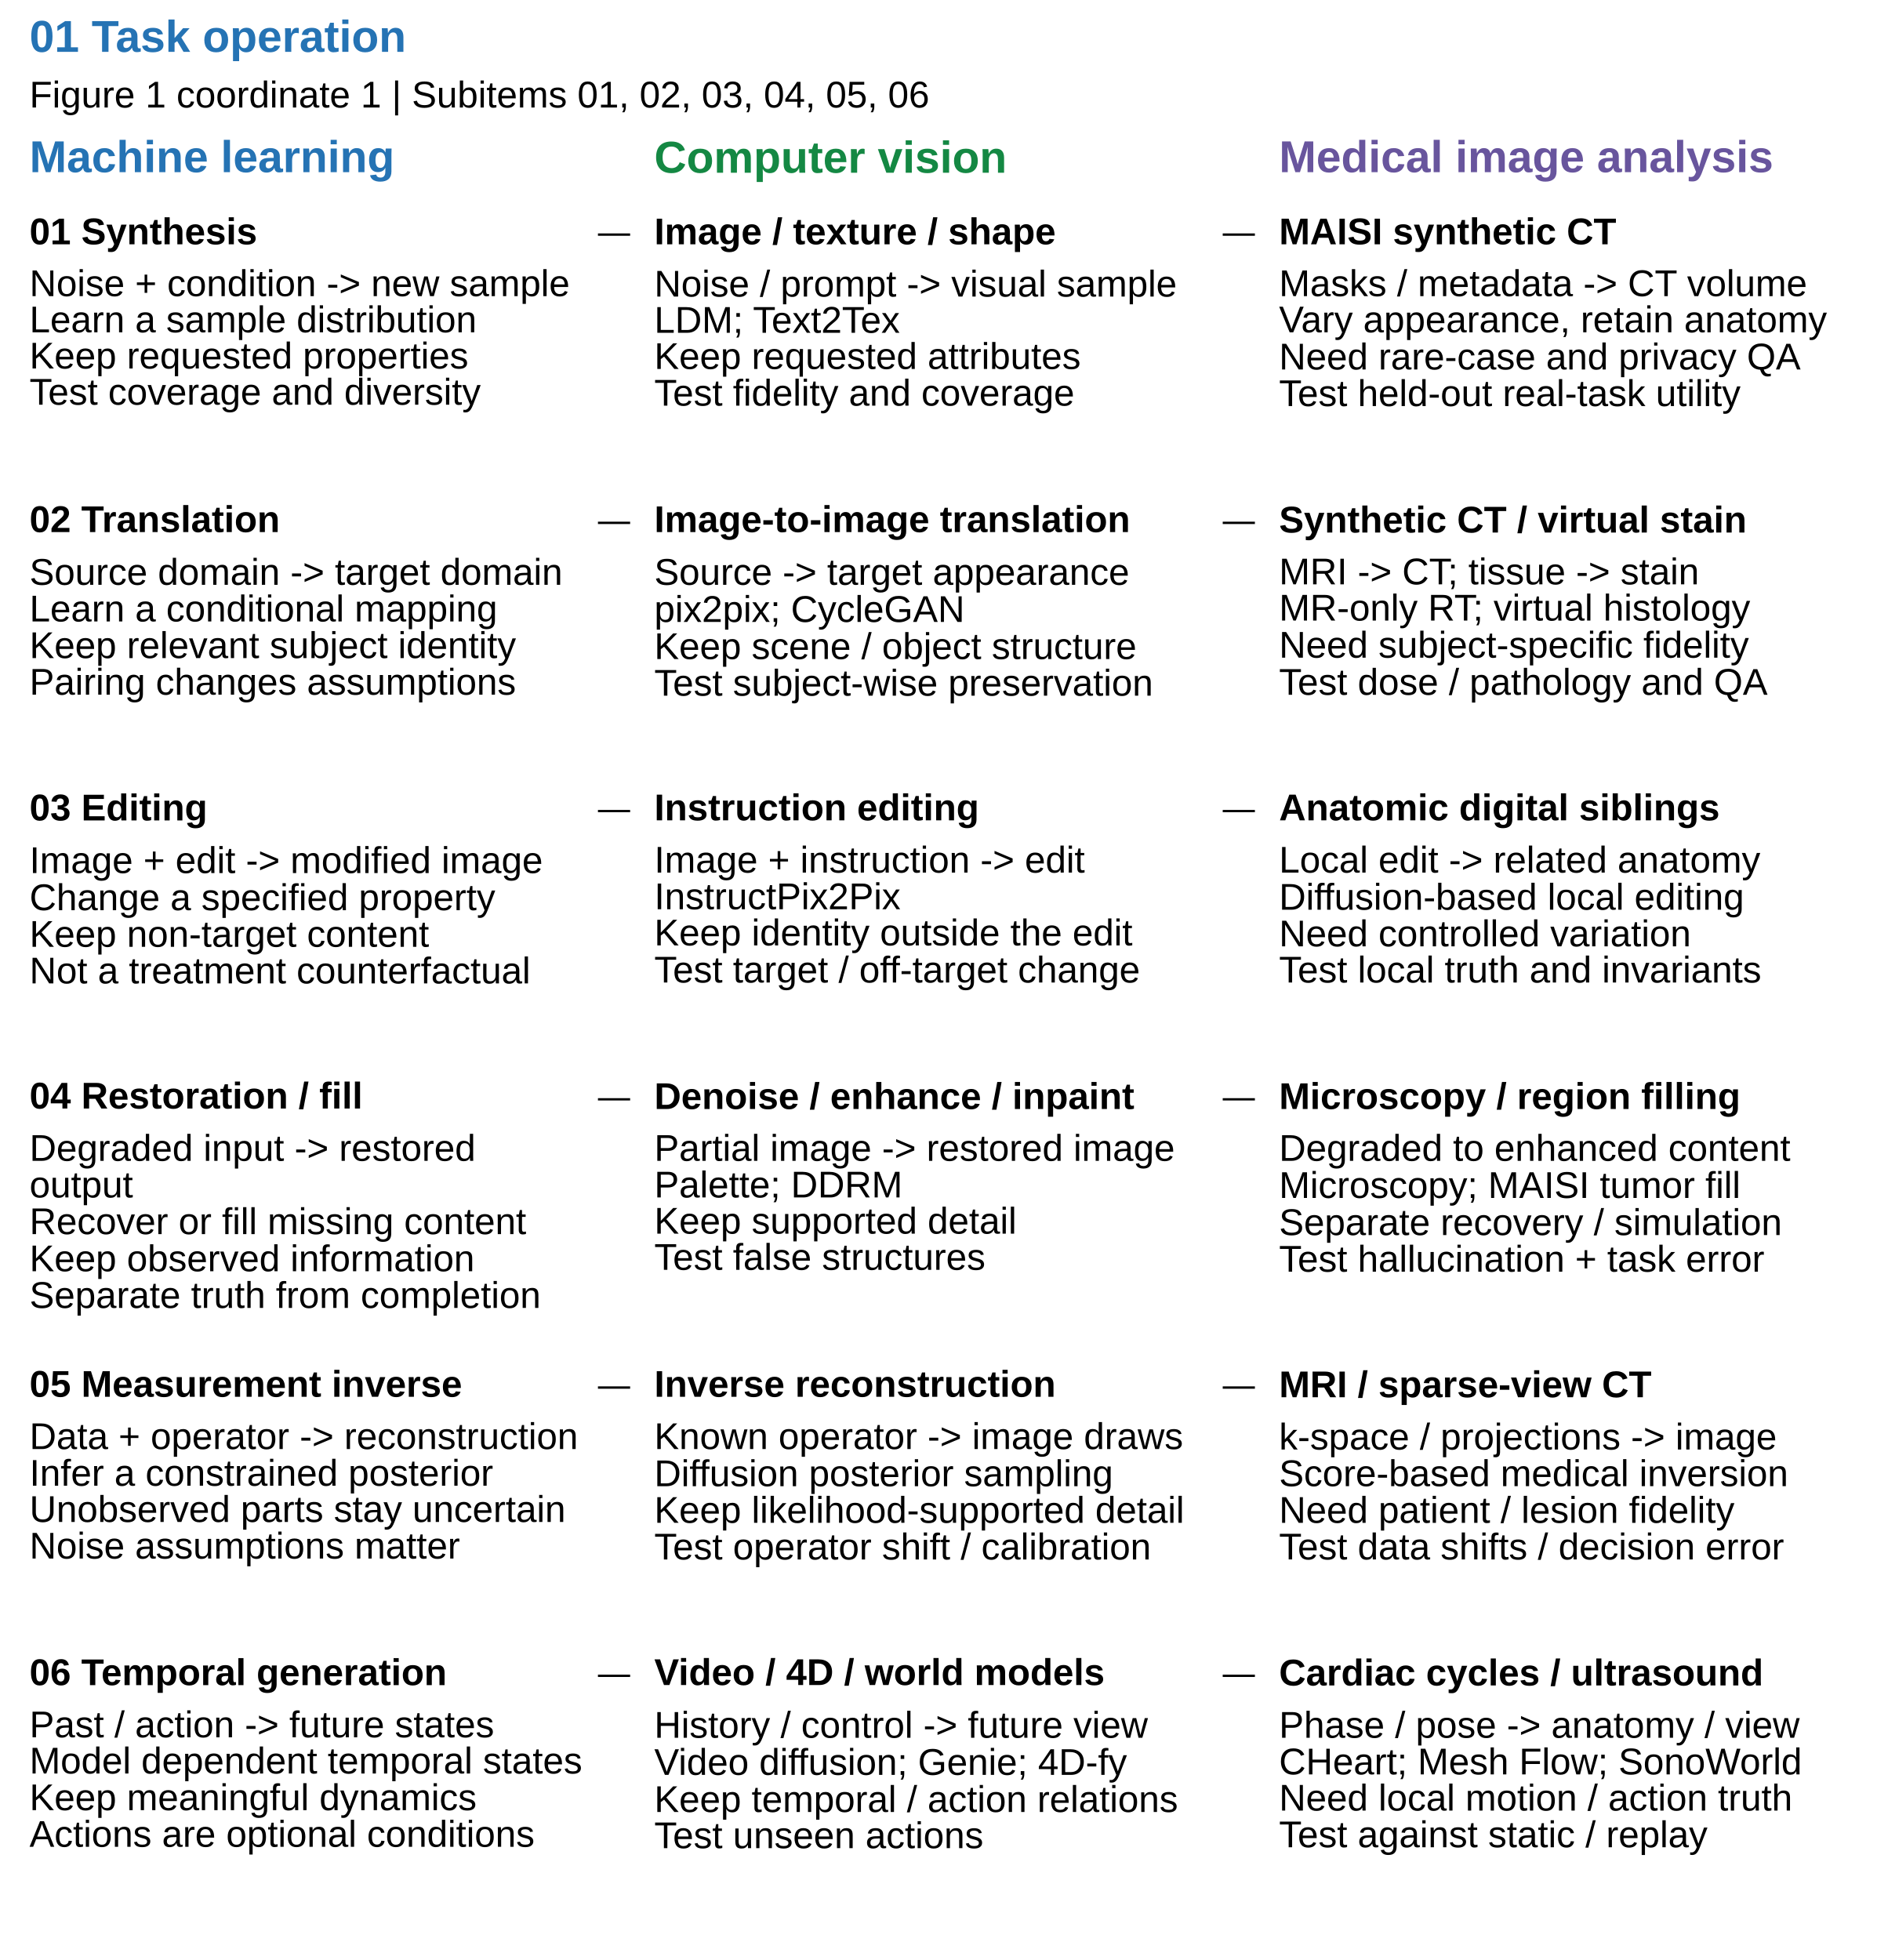
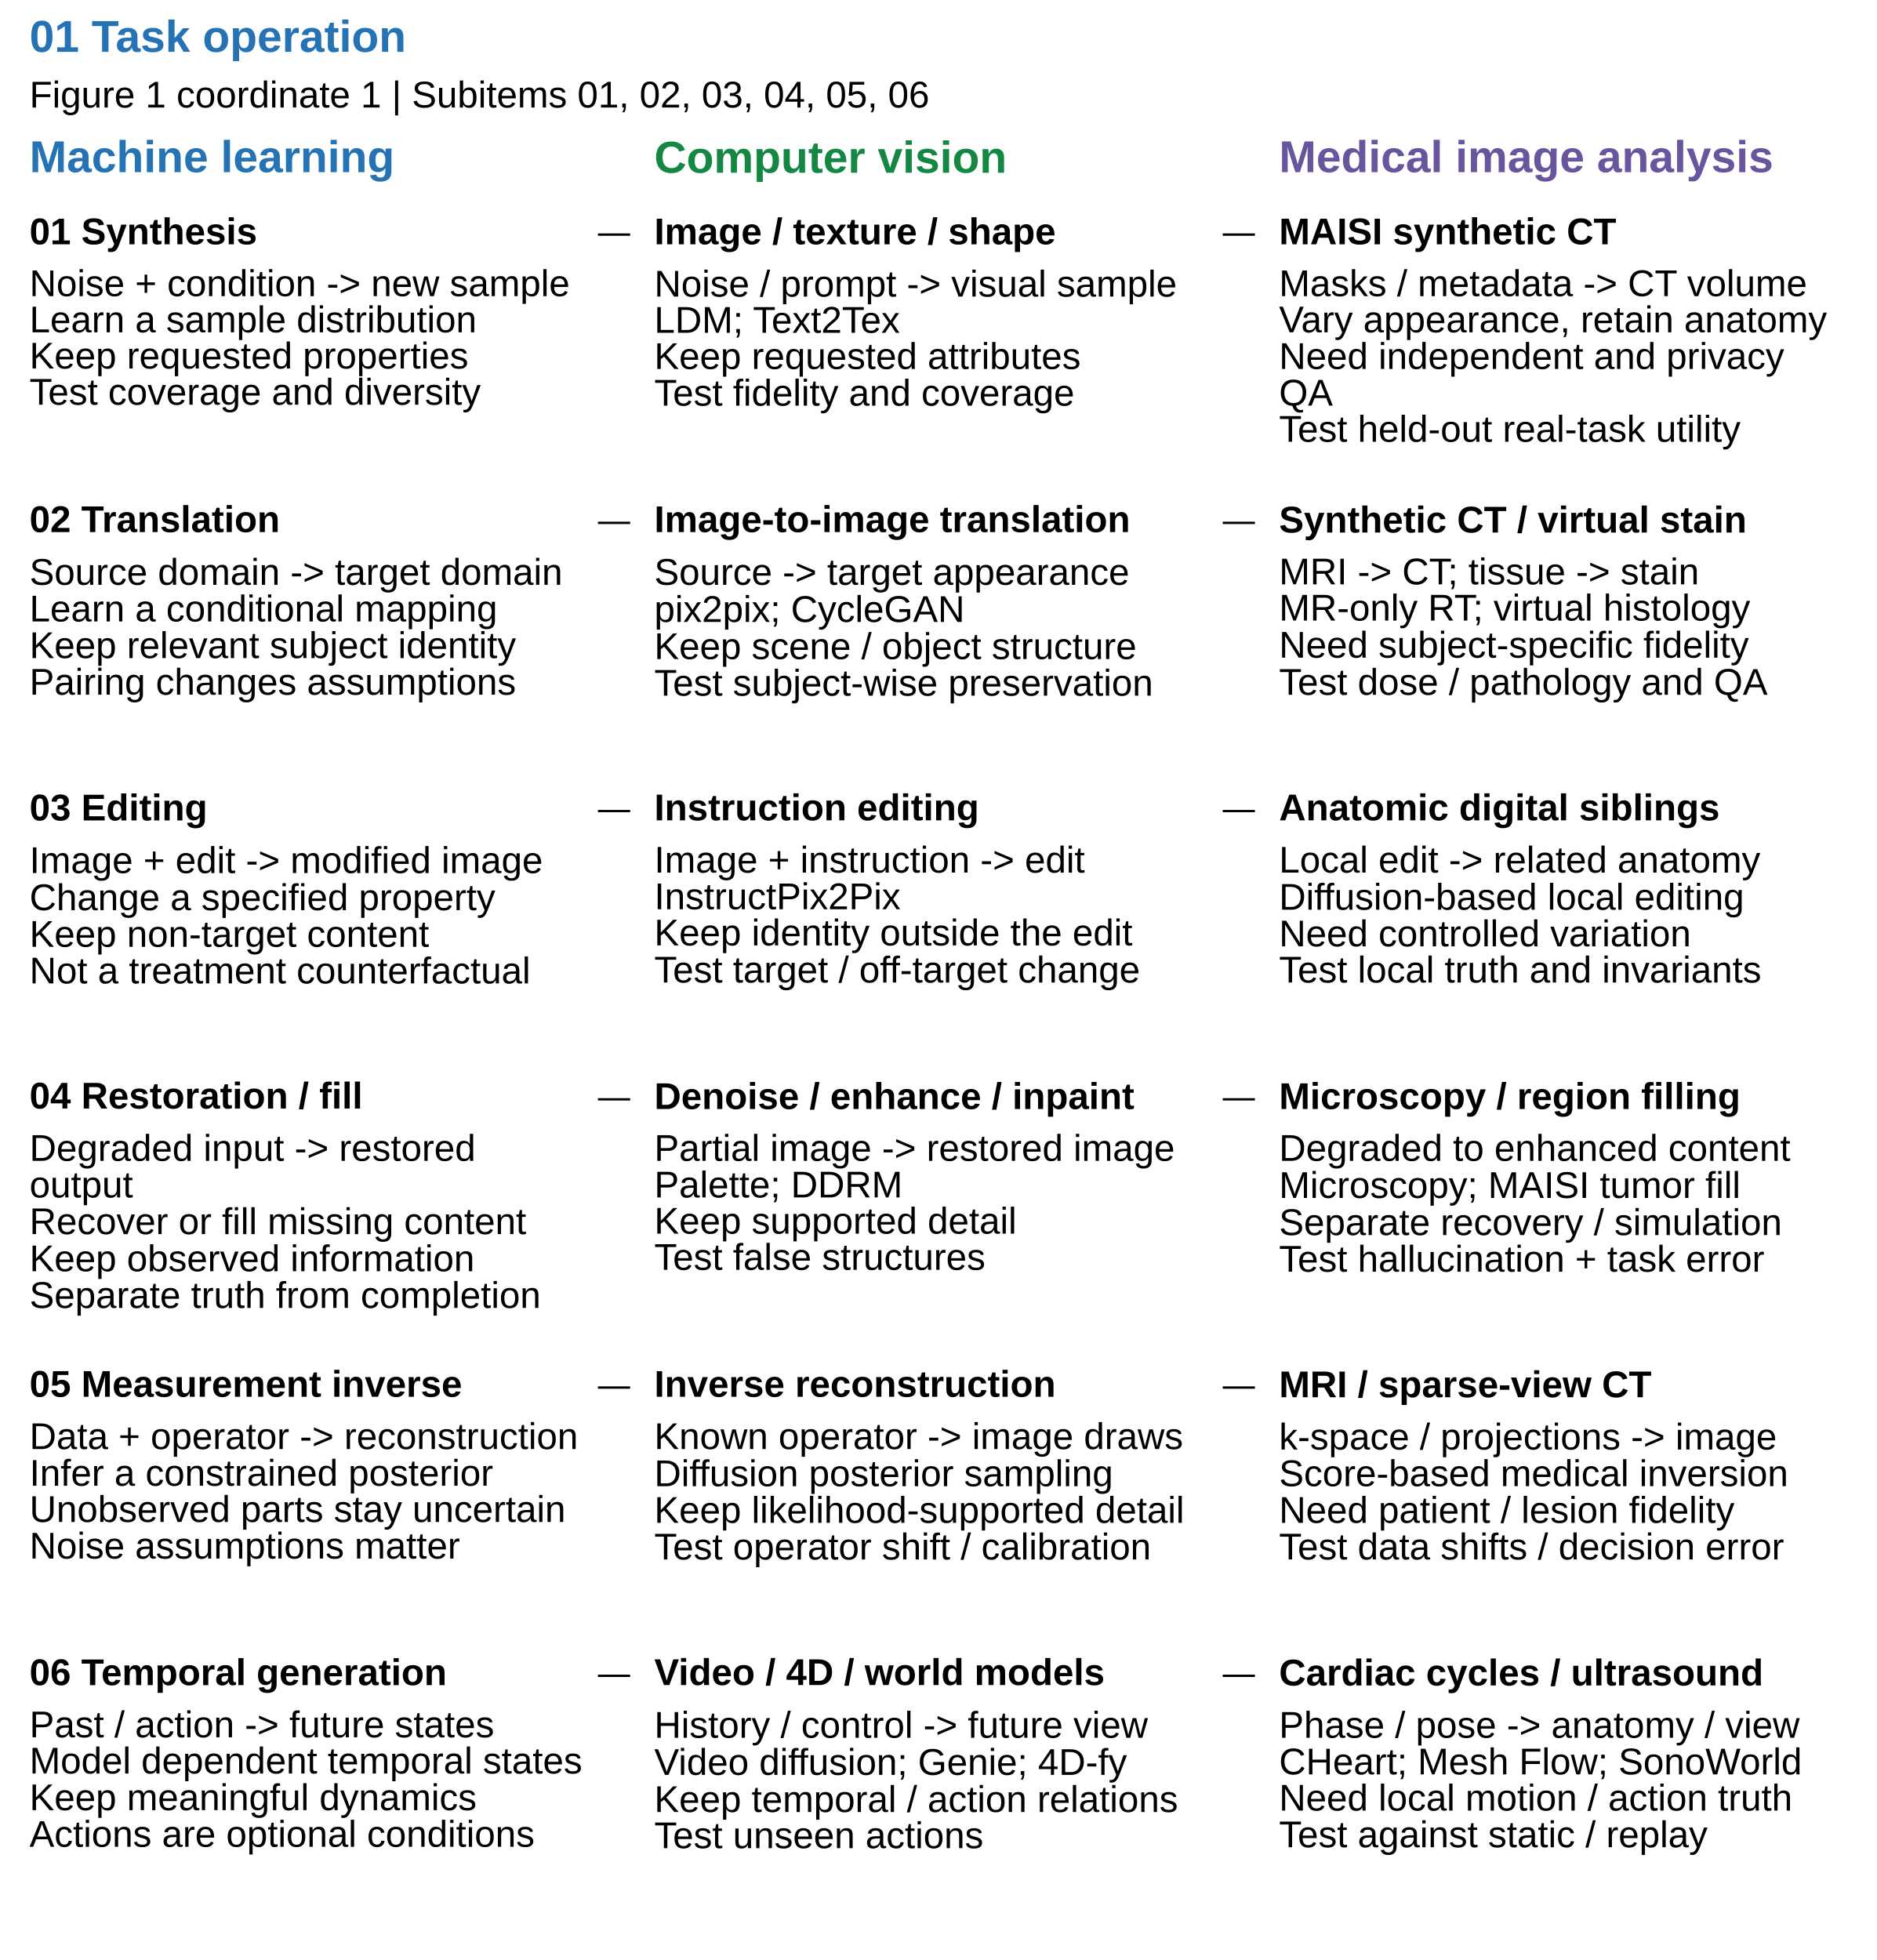
<svg xmlns="http://www.w3.org/2000/svg" width="1008pt" height="1052.64pt" viewBox="0 0 1008 1052.64" version="1.1">
  <defs>
    <style type="text/css">*{stroke-linejoin: round; stroke-linecap: butt}</style>
  </defs>
  <g id="figure_1">
    <g id="patch_1">
      <path d="M 0 1052.64 L 1008 1052.64 L 1008 0 L 0 0 z " style="fill: #ffffff" />
    </g>
    <g id="axes_1">
      <g id="line2d_1">
-         <path d="M 321.12 126 L 338.4 126 " clip-path="url(#pf6190a9aa4)" style="fill: none; stroke: #000000; stroke-width: 1.25" />
+         <path d="M 321.12 126 L 338.4 126 " clip-path="url(#p0698365ac5)" style="fill: none; stroke: #000000; stroke-width: 1.25" />
      </g>
      <g id="line2d_2">
-         <path d="M 656.64 126 L 673.92 126 " clip-path="url(#pf6190a9aa4)" style="fill: none; stroke: #000000; stroke-width: 1.25" />
+         <path d="M 656.64 126 L 673.92 126 " clip-path="url(#p0698365ac5)" style="fill: none; stroke: #000000; stroke-width: 1.25" />
      </g>
      <g id="line2d_3">
-         <path d="M 321.12 280.8 L 338.4 280.8 " clip-path="url(#pf6190a9aa4)" style="fill: none; stroke: #000000; stroke-width: 1.25" />
+         <path d="M 321.12 280.8 L 338.4 280.8 " clip-path="url(#p0698365ac5)" style="fill: none; stroke: #000000; stroke-width: 1.25" />
      </g>
      <g id="line2d_4">
-         <path d="M 656.64 280.8 L 673.92 280.8 " clip-path="url(#pf6190a9aa4)" style="fill: none; stroke: #000000; stroke-width: 1.25" />
+         <path d="M 656.64 280.8 L 673.92 280.8 " clip-path="url(#p0698365ac5)" style="fill: none; stroke: #000000; stroke-width: 1.25" />
      </g>
      <g id="line2d_5">
-         <path d="M 321.12 435.6 L 338.4 435.6 " clip-path="url(#pf6190a9aa4)" style="fill: none; stroke: #000000; stroke-width: 1.25" />
+         <path d="M 321.12 435.6 L 338.4 435.6 " clip-path="url(#p0698365ac5)" style="fill: none; stroke: #000000; stroke-width: 1.25" />
      </g>
      <g id="line2d_6">
-         <path d="M 656.64 435.6 L 673.92 435.6 " clip-path="url(#pf6190a9aa4)" style="fill: none; stroke: #000000; stroke-width: 1.25" />
+         <path d="M 656.64 435.6 L 673.92 435.6 " clip-path="url(#p0698365ac5)" style="fill: none; stroke: #000000; stroke-width: 1.25" />
      </g>
      <g id="line2d_7">
-         <path d="M 321.12 590.4 L 338.4 590.4 " clip-path="url(#pf6190a9aa4)" style="fill: none; stroke: #000000; stroke-width: 1.25" />
+         <path d="M 321.12 590.4 L 338.4 590.4 " clip-path="url(#p0698365ac5)" style="fill: none; stroke: #000000; stroke-width: 1.25" />
      </g>
      <g id="line2d_8">
-         <path d="M 656.64 590.4 L 673.92 590.4 " clip-path="url(#pf6190a9aa4)" style="fill: none; stroke: #000000; stroke-width: 1.25" />
+         <path d="M 656.64 590.4 L 673.92 590.4 " clip-path="url(#p0698365ac5)" style="fill: none; stroke: #000000; stroke-width: 1.25" />
      </g>
      <g id="line2d_9">
-         <path d="M 321.12 745.2 L 338.4 745.2 " clip-path="url(#pf6190a9aa4)" style="fill: none; stroke: #000000; stroke-width: 1.25" />
+         <path d="M 321.12 745.2 L 338.4 745.2 " clip-path="url(#p0698365ac5)" style="fill: none; stroke: #000000; stroke-width: 1.25" />
      </g>
      <g id="line2d_10">
-         <path d="M 656.64 745.2 L 673.92 745.2 " clip-path="url(#pf6190a9aa4)" style="fill: none; stroke: #000000; stroke-width: 1.25" />
+         <path d="M 656.64 745.2 L 673.92 745.2 " clip-path="url(#p0698365ac5)" style="fill: none; stroke: #000000; stroke-width: 1.25" />
      </g>
      <g id="line2d_11">
-         <path d="M 321.12 900 L 338.4 900 " clip-path="url(#pf6190a9aa4)" style="fill: none; stroke: #000000; stroke-width: 1.25" />
+         <path d="M 321.12 900 L 338.4 900 " clip-path="url(#p0698365ac5)" style="fill: none; stroke: #000000; stroke-width: 1.25" />
      </g>
      <g id="line2d_12">
-         <path d="M 656.64 900 L 673.92 900 " clip-path="url(#pf6190a9aa4)" style="fill: none; stroke: #000000; stroke-width: 1.25" />
+         <path d="M 656.64 900 L 673.92 900 " clip-path="url(#p0698365ac5)" style="fill: none; stroke: #000000; stroke-width: 1.25" />
      </g>
      <g id="text_1">
        <text style="font-weight: 700; font-size: 24px; font-family: 'Arial'; text-anchor: start; fill: #2573b4" x="15.84" y="27.857" transform="rotate(-0 15.84 27.85687)">01  Task operation</text>
      </g>
      <g id="text_2">
        <text style="font-size: 20px; font-family: 'Arial'; text-anchor: start" x="15.84" y="57.735" transform="rotate(-0 15.84 57.735)">Figure 1 coordinate 1 | Subitems 01, 02, 03, 04, 05, 06</text>
      </g>
      <g id="text_3">
        <text style="font-weight: 700; font-size: 24px; font-family: 'Arial'; text-anchor: start; fill: #2573b4" x="15.84" y="92.464" transform="rotate(-0 15.84 92.46375)">Machine learning</text>
      </g>
      <g id="text_4">
        <text style="font-weight: 700; font-size: 24px; font-family: 'Arial'; text-anchor: start; fill: #148843" x="351.36" y="92.767" transform="rotate(-0 351.36 92.7675)">Computer vision</text>
      </g>
      <g id="text_5">
        <text style="font-weight: 700; font-size: 24px; font-family: 'Arial'; text-anchor: start; fill: #68559d" x="686.88" y="92.464" transform="rotate(-0 686.88 92.46375)">Medical image analysis</text>
      </g>
      <g id="text_6">
        <text style="font-weight: 700; font-size: 20px; font-family: 'Arial'; text-anchor: start" x="15.84" y="131.199" transform="rotate(-0 15.84 131.1994)">01 Synthesis</text>
      </g>
      <g id="text_7">
        <text style="font-size: 20px; font-family: 'Arial'" transform="translate(15.84 159.0356)">Noise + condition -&gt; new sample</text>
        <text style="font-size: 20px; font-family: 'Arial'" transform="translate(15.84 178.4715)">Learn a sample distribution</text>
        <text style="font-size: 20px; font-family: 'Arial'" transform="translate(15.84 197.9074)">Keep requested properties</text>
        <text style="font-size: 20px; font-family: 'Arial'" transform="translate(15.84 217.3433)">Test coverage and diversity</text>
      </g>
      <g id="text_8">
        <text style="font-weight: 700; font-size: 20px; font-family: 'Arial'; text-anchor: start" x="351.36" y="131.199" transform="rotate(-0 351.36 131.1994)">Image / texture / shape</text>
      </g>
      <g id="text_9">
        <text style="font-size: 20px; font-family: 'Arial'" transform="translate(351.36 159.2794)">Noise / prompt -&gt; visual sample</text>
        <text style="font-size: 20px; font-family: 'Arial'" transform="translate(351.36 178.7152)">LDM; Text2Tex</text>
        <text style="font-size: 20px; font-family: 'Arial'" transform="translate(351.36 198.1511)">Keep requested attributes</text>
        <text style="font-size: 20px; font-family: 'Arial'" transform="translate(351.36 217.8502)">Test fidelity and coverage</text>
      </g>
      <g id="text_10">
        <text style="font-weight: 700; font-size: 20px; font-family: 'Arial'; text-anchor: start" x="686.88" y="131.199" transform="rotate(-0 686.88 131.1994)">MAISI synthetic CT</text>
      </g>
      <g id="text_11">
        <text style="font-size: 20px; font-family: 'Arial'" transform="translate(686.88 159.0356)">Masks / metadata -&gt; CT volume</text>
        <text style="font-size: 20px; font-family: 'Arial'" transform="translate(686.88 178.4715)">Vary appearance, retain anatomy</text>
-         <text style="font-size: 20px; font-family: 'Arial'" transform="translate(686.88 198.4185)">Need rare-case and privacy QA</text>
-         <text style="font-size: 20px; font-family: 'Arial'" transform="translate(686.88 218.0888)">Test held-out real-task utility</text>
+         <text style="font-size: 20px; font-family: 'Arial'" transform="translate(686.88 198.1418)">Need independent and privacy</text>
+         <text style="font-size: 20px; font-family: 'Arial'" transform="translate(686.88 217.812)">QA</text>
+         <text style="font-size: 20px; font-family: 'Arial'" transform="translate(686.88 237.2479)">Test held-out real-task utility</text>
      </g>
      <g id="text_12">
        <text style="font-weight: 700; font-size: 20px; font-family: 'Arial'; text-anchor: start" x="15.84" y="285.756" transform="rotate(-0 15.84 285.7556)">02 Translation</text>
      </g>
      <g id="text_13">
        <text style="font-size: 20px; font-family: 'Arial'" transform="translate(15.84 314.0794)">Source domain -&gt; target domain</text>
        <text style="font-size: 20px; font-family: 'Arial'" transform="translate(15.84 333.7496)">Learn a conditional mapping</text>
        <text style="font-size: 20px; font-family: 'Arial'" transform="translate(15.84 353.4199)">Keep relevant subject identity</text>
        <text style="font-size: 20px; font-family: 'Arial'" transform="translate(15.84 373.0901)">Pairing changes assumptions</text>
      </g>
      <g id="text_14">
        <text style="font-weight: 700; font-size: 20px; font-family: 'Arial'; text-anchor: start" x="351.36" y="285.756" transform="rotate(-0 351.36 285.7556)">Image-to-image translation</text>
      </g>
      <g id="text_15">
        <text style="font-size: 20px; font-family: 'Arial'" transform="translate(351.36 314.0794)">Source -&gt; target appearance</text>
        <text style="font-size: 20px; font-family: 'Arial'" transform="translate(351.36 334.0129)">pix2pix; CycleGAN</text>
        <text style="font-size: 20px; font-family: 'Arial'" transform="translate(351.36 353.9464)">Keep scene / object structure</text>
        <text style="font-size: 20px; font-family: 'Arial'" transform="translate(351.36 373.6166)">Test subject-wise preservation</text>
      </g>
      <g id="text_16">
        <text style="font-weight: 700; font-size: 20px; font-family: 'Arial'; text-anchor: start" x="686.88" y="285.999" transform="rotate(-0 686.88 285.9994)">Synthetic CT / virtual stain</text>
      </g>
      <g id="text_17">
        <text style="font-size: 20px; font-family: 'Arial'" transform="translate(686.88 313.8356)">MRI -&gt; CT; tissue -&gt; stain</text>
        <text style="font-size: 20px; font-family: 'Arial'" transform="translate(686.88 333.2715)">MR-only RT; virtual histology</text>
        <text style="font-size: 20px; font-family: 'Arial'" transform="translate(686.88 353.205)">Need subject-specific fidelity</text>
        <text style="font-size: 20px; font-family: 'Arial'" transform="translate(686.88 373.152)">Test dose / pathology and QA</text>
      </g>
      <g id="text_18">
        <text style="font-weight: 700; font-size: 20px; font-family: 'Arial'; text-anchor: start" x="15.84" y="440.615" transform="rotate(-0 15.84 440.615)">03 Editing</text>
      </g>
      <g id="text_19">
        <text style="font-size: 20px; font-family: 'Arial'" transform="translate(15.84 468.8794)">Image + edit -&gt; modified image</text>
        <text style="font-size: 20px; font-family: 'Arial'" transform="translate(15.84 488.8129)">Change a specified property</text>
        <text style="font-size: 20px; font-family: 'Arial'" transform="translate(15.84 508.4831)">Keep non-target content</text>
        <text style="font-size: 20px; font-family: 'Arial'" transform="translate(15.84 528.1534)">Not a treatment counterfactual</text>
      </g>
      <g id="text_20">
        <text style="font-weight: 700; font-size: 20px; font-family: 'Arial'; text-anchor: start" x="351.36" y="440.556" transform="rotate(-0 351.36 440.5556)">Instruction editing</text>
      </g>
      <g id="text_21">
        <text style="font-size: 20px; font-family: 'Arial'" transform="translate(351.36 468.6356)">Image + instruction -&gt; edit</text>
        <text style="font-size: 20px; font-family: 'Arial'" transform="translate(351.36 488.3059)">InstructPix2Pix</text>
        <text style="font-size: 20px; font-family: 'Arial'" transform="translate(351.36 507.7418)">Keep identity outside the edit</text>
        <text style="font-size: 20px; font-family: 'Arial'" transform="translate(351.36 527.6753)">Test target / off-target change</text>
      </g>
      <g id="text_22">
        <text style="font-weight: 700; font-size: 20px; font-family: 'Arial'; text-anchor: start" x="686.88" y="440.556" transform="rotate(-0 686.88 440.5556)">Anatomic digital siblings</text>
      </g>
      <g id="text_23">
        <text style="font-size: 20px; font-family: 'Arial'" transform="translate(686.88 468.6356)">Local edit -&gt; related anatomy</text>
        <text style="font-size: 20px; font-family: 'Arial'" transform="translate(686.88 488.5691)">Diffusion-based local editing</text>
        <text style="font-size: 20px; font-family: 'Arial'" transform="translate(686.88 508.2394)">Need controlled variation</text>
        <text style="font-size: 20px; font-family: 'Arial'" transform="translate(686.88 527.6753)">Test local truth and invariants</text>
      </g>
      <g id="text_24">
        <text style="font-weight: 700; font-size: 20px; font-family: 'Arial'; text-anchor: start" x="15.84" y="595.356" transform="rotate(-0 15.84 595.3556)">04 Restoration / fill</text>
      </g>
      <g id="text_25">
        <text style="font-size: 20px; font-family: 'Arial'" transform="translate(15.84 623.4356)">Degraded input -&gt; restored</text>
        <text style="font-size: 20px; font-family: 'Arial'" transform="translate(15.84 643.1059)">output</text>
        <text style="font-size: 20px; font-family: 'Arial'" transform="translate(15.84 662.805)">Recover or fill missing content</text>
        <text style="font-size: 20px; font-family: 'Arial'" transform="translate(15.84 682.7385)">Keep observed information</text>
        <text style="font-size: 20px; font-family: 'Arial'" transform="translate(15.84 702.4376)">Separate truth from completion</text>
      </g>
      <g id="text_26">
        <text style="font-weight: 700; font-size: 20px; font-family: 'Arial'; text-anchor: start" x="351.36" y="595.599" transform="rotate(-0 351.36 595.5994)">Denoise / enhance / inpaint</text>
      </g>
      <g id="text_27">
        <text style="font-size: 20px; font-family: 'Arial'" transform="translate(351.36 623.4356)">Partial image -&gt; restored image</text>
        <text style="font-size: 20px; font-family: 'Arial'" transform="translate(351.36 643.1059)">Palette; DDRM</text>
        <text style="font-size: 20px; font-family: 'Arial'" transform="translate(351.36 662.5417)">Keep supported detail</text>
        <text style="font-size: 20px; font-family: 'Arial'" transform="translate(351.36 681.9776)">Test false structures</text>
      </g>
      <g id="text_28">
        <text style="font-weight: 700; font-size: 20px; font-family: 'Arial'; text-anchor: start" x="686.88" y="595.599" transform="rotate(-0 686.88 595.5994)">Microscopy / region filling</text>
      </g>
      <g id="text_29">
        <text style="font-size: 20px; font-family: 'Arial'" transform="translate(686.88 623.4356)">Degraded to enhanced content</text>
        <text style="font-size: 20px; font-family: 'Arial'" transform="translate(686.88 643.3691)">Microscopy; MAISI tumor fill</text>
        <text style="font-size: 20px; font-family: 'Arial'" transform="translate(686.88 663.3026)">Separate recovery / simulation</text>
        <text style="font-size: 20px; font-family: 'Arial'" transform="translate(686.88 682.9729)">Test hallucination + task error</text>
      </g>
      <g id="text_30">
        <text style="font-weight: 700; font-size: 20px; font-family: 'Arial'; text-anchor: start" x="15.84" y="750.156" transform="rotate(-0 15.84 750.1556)">05 Measurement inverse</text>
      </g>
      <g id="text_31">
        <text style="font-size: 20px; font-family: 'Arial'" transform="translate(15.84 778.2356)">Data + operator -&gt; reconstruction</text>
        <text style="font-size: 20px; font-family: 'Arial'" transform="translate(15.84 797.9348)">Infer a constrained posterior</text>
        <text style="font-size: 20px; font-family: 'Arial'" transform="translate(15.84 817.3706)">Unobserved parts stay uncertain</text>
        <text style="font-size: 20px; font-family: 'Arial'" transform="translate(15.84 837.0409)">Noise assumptions matter</text>
      </g>
      <g id="text_32">
        <text style="font-weight: 700; font-size: 20px; font-family: 'Arial'; text-anchor: start" x="351.36" y="750.156" transform="rotate(-0 351.36 750.1556)">Inverse reconstruction</text>
      </g>
      <g id="text_33">
        <text style="font-size: 20px; font-family: 'Arial'" transform="translate(351.36 778.2356)">Known operator -&gt; image draws</text>
        <text style="font-size: 20px; font-family: 'Arial'" transform="translate(351.36 798.1691)">Diffusion posterior sampling</text>
        <text style="font-size: 20px; font-family: 'Arial'" transform="translate(351.36 817.8394)">Keep likelihood-supported detail</text>
        <text style="font-size: 20px; font-family: 'Arial'" transform="translate(351.36 837.5385)">Test operator shift / calibration</text>
      </g>
      <g id="text_34">
        <text style="font-weight: 700; font-size: 20px; font-family: 'Arial'; text-anchor: start" x="686.88" y="750.399" transform="rotate(-0 686.88 750.3994)">MRI / sparse-view CT</text>
      </g>
      <g id="text_35">
        <text style="font-size: 20px; font-family: 'Arial'" transform="translate(686.88 778.4794)">k-space / projections -&gt; image</text>
        <text style="font-size: 20px; font-family: 'Arial'" transform="translate(686.88 798.1496)">Score-based medical inversion</text>
        <text style="font-size: 20px; font-family: 'Arial'" transform="translate(686.88 817.8487)">Need patient / lesion fidelity</text>
        <text style="font-size: 20px; font-family: 'Arial'" transform="translate(686.88 837.519)">Test data shifts / decision error</text>
      </g>
      <g id="text_36">
        <text style="font-weight: 700; font-size: 20px; font-family: 'Arial'; text-anchor: start" x="15.84" y="905.015" transform="rotate(-0 15.84 905.015)">06 Temporal generation</text>
      </g>
      <g id="text_37">
        <text style="font-size: 20px; font-family: 'Arial'" transform="translate(15.84 933.0356)">Past / action -&gt; future states</text>
        <text style="font-size: 20px; font-family: 'Arial'" transform="translate(15.84 952.4715)">Model dependent temporal states</text>
        <text style="font-size: 20px; font-family: 'Arial'" transform="translate(15.84 972.1706)">Keep meaningful dynamics</text>
        <text style="font-size: 20px; font-family: 'Arial'" transform="translate(15.84 991.8409)">Actions are optional conditions</text>
      </g>
      <g id="text_38">
        <text style="font-weight: 700; font-size: 20px; font-family: 'Arial'; text-anchor: start" x="351.36" y="904.956" transform="rotate(-0 351.36 904.9556)">Video / 4D / world models</text>
      </g>
      <g id="text_39">
        <text style="font-size: 20px; font-family: 'Arial'" transform="translate(351.36 933.2794)">History / control -&gt; future view</text>
        <text style="font-size: 20px; font-family: 'Arial'" transform="translate(351.36 953.2129)">Video diffusion; Genie; 4D-fy</text>
        <text style="font-size: 20px; font-family: 'Arial'" transform="translate(351.36 973.1464)">Keep temporal / action relations</text>
        <text style="font-size: 20px; font-family: 'Arial'" transform="translate(351.36 992.5823)">Test unseen actions</text>
      </g>
      <g id="text_40">
        <text style="font-weight: 700; font-size: 20px; font-family: 'Arial'; text-anchor: start" x="686.88" y="905.199" transform="rotate(-0 686.88 905.1994)">Cardiac cycles / ultrasound</text>
      </g>
      <g id="text_41">
        <text style="font-size: 20px; font-family: 'Arial'" transform="translate(686.88 933.2794)">Phase / pose -&gt; anatomy / view</text>
        <text style="font-size: 20px; font-family: 'Arial'" transform="translate(686.88 952.9496)">CHeart; Mesh Flow; SonoWorld</text>
        <text style="font-size: 20px; font-family: 'Arial'" transform="translate(686.88 972.3855)">Need local motion / action truth</text>
        <text style="font-size: 20px; font-family: 'Arial'" transform="translate(686.88 992.0846)">Test against static / replay</text>
      </g>
    </g>
  </g>
  <defs>
-     <clipPath id="pf6190a9aa4">
+     <clipPath id="p0698365ac5">
      <rect x="0" y="0" width="1008" height="1052.64" />
    </clipPath>
  </defs>
</svg>
